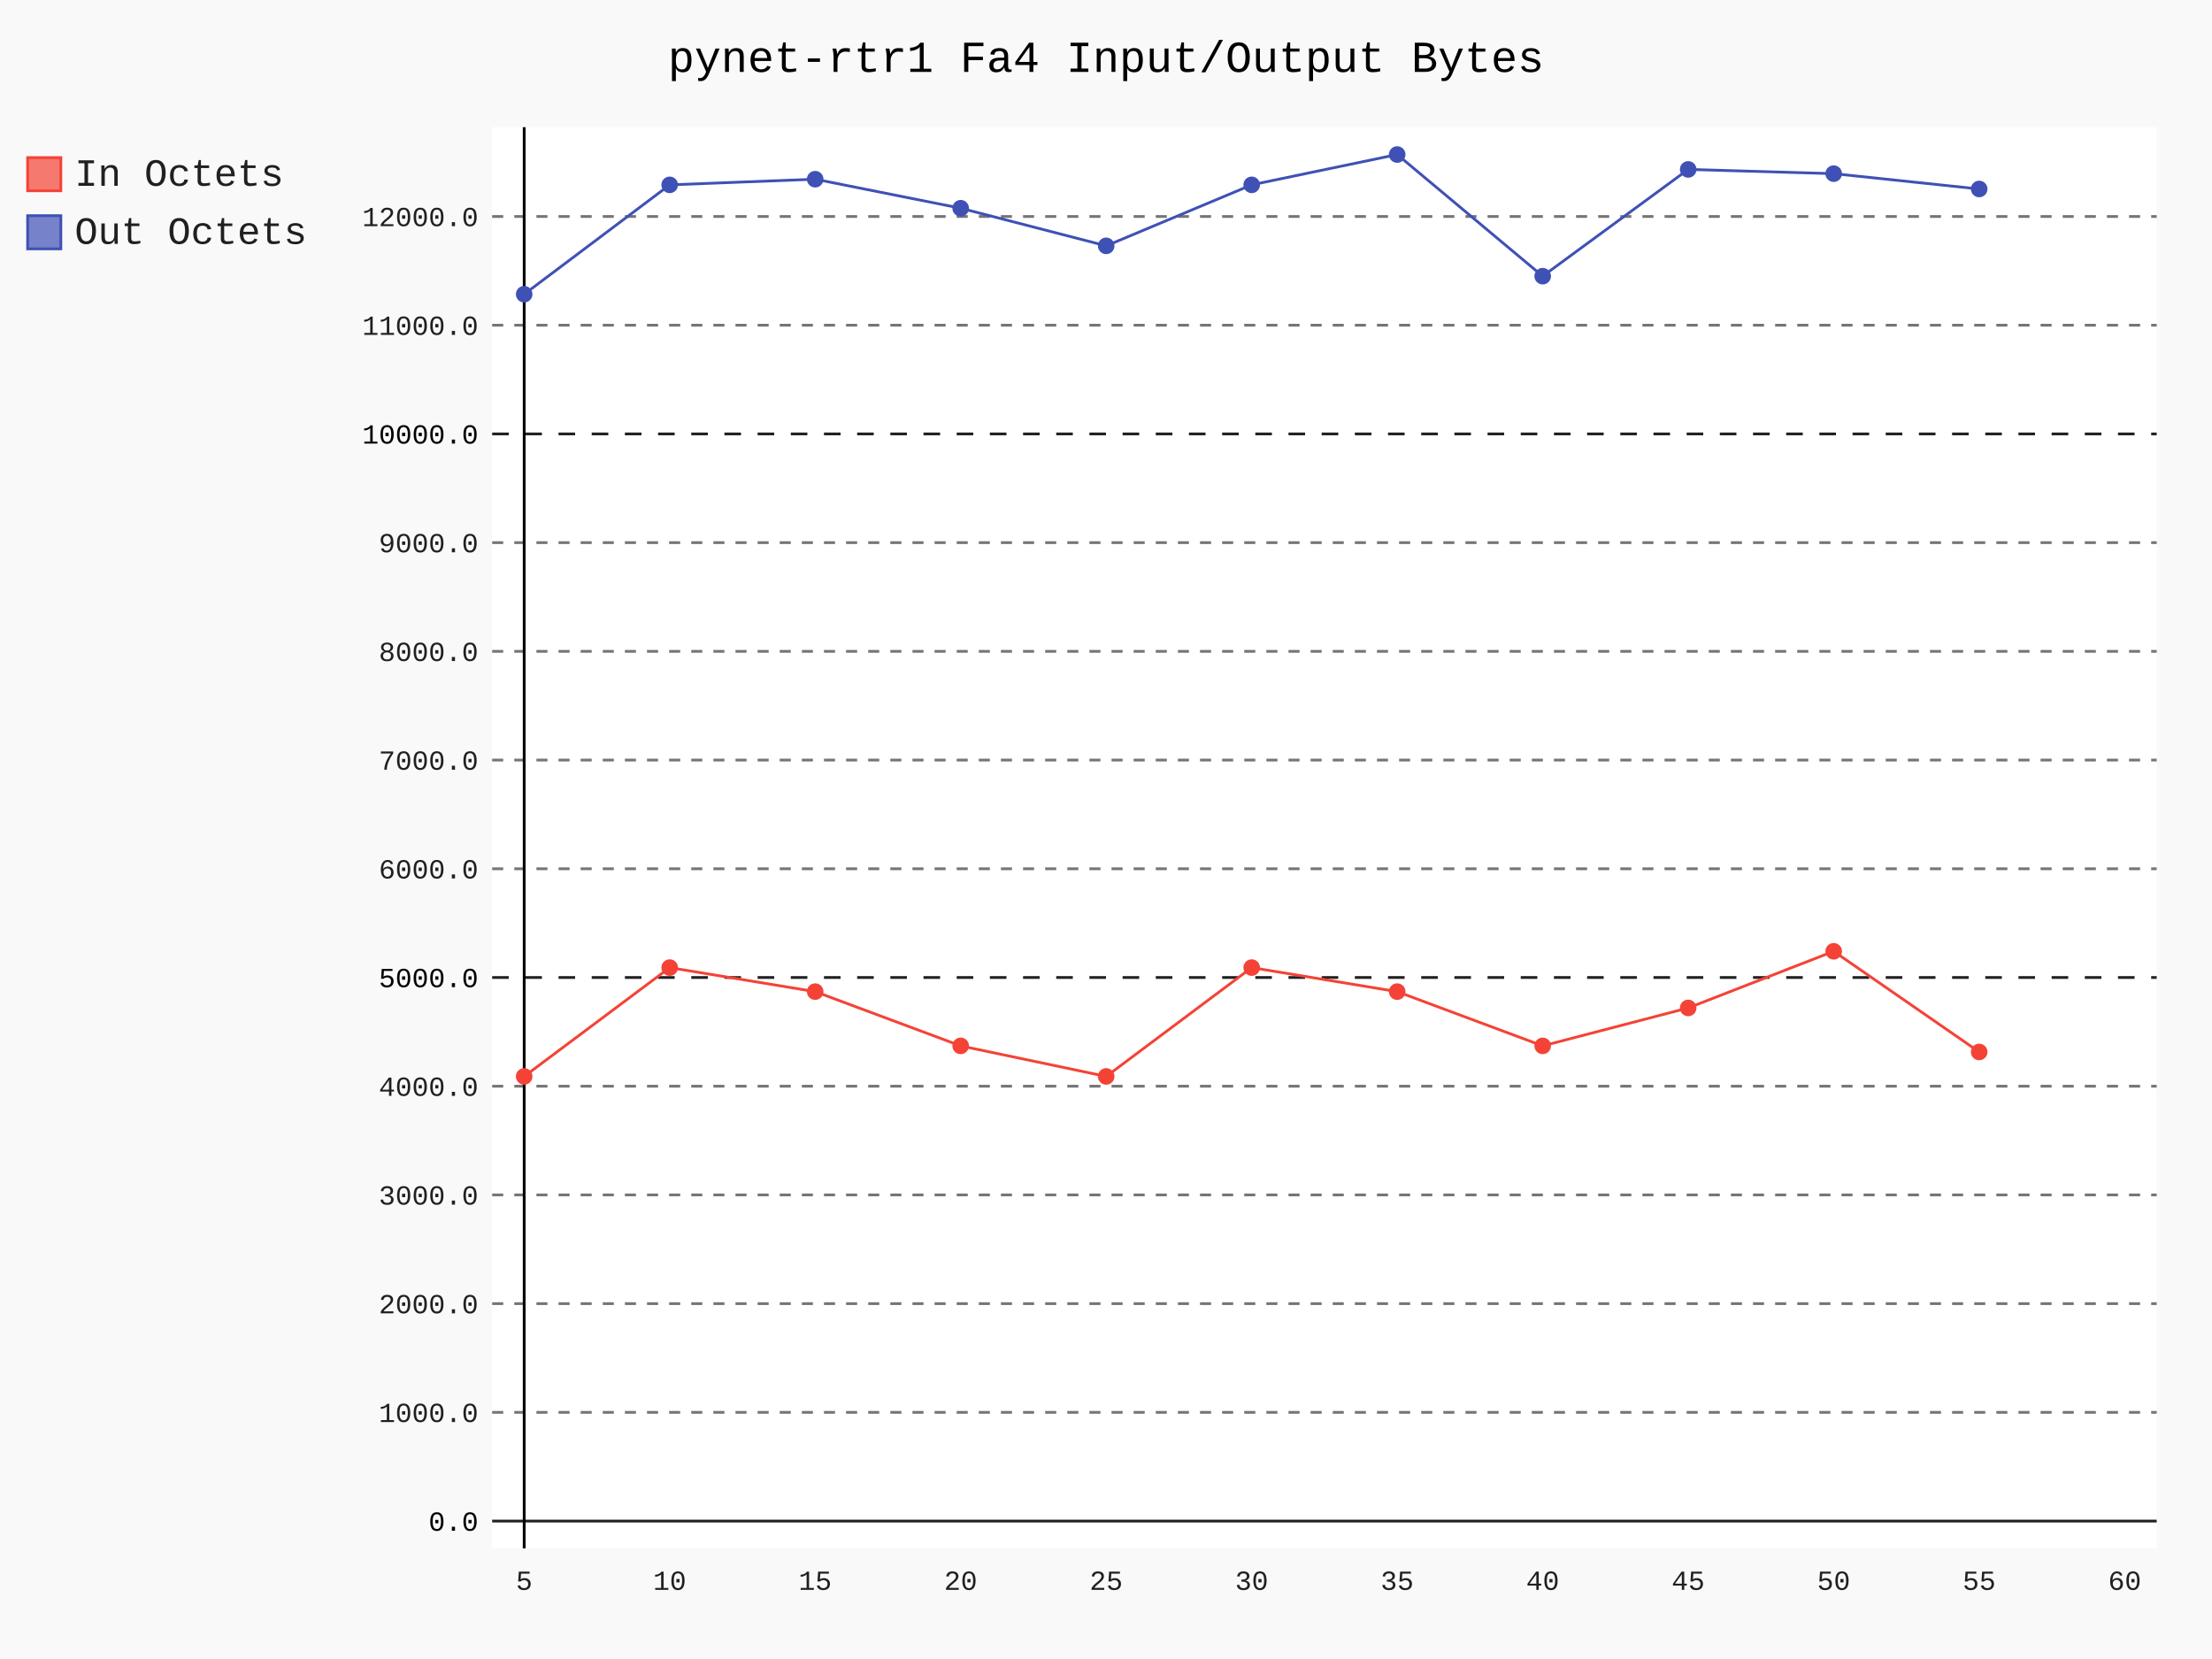
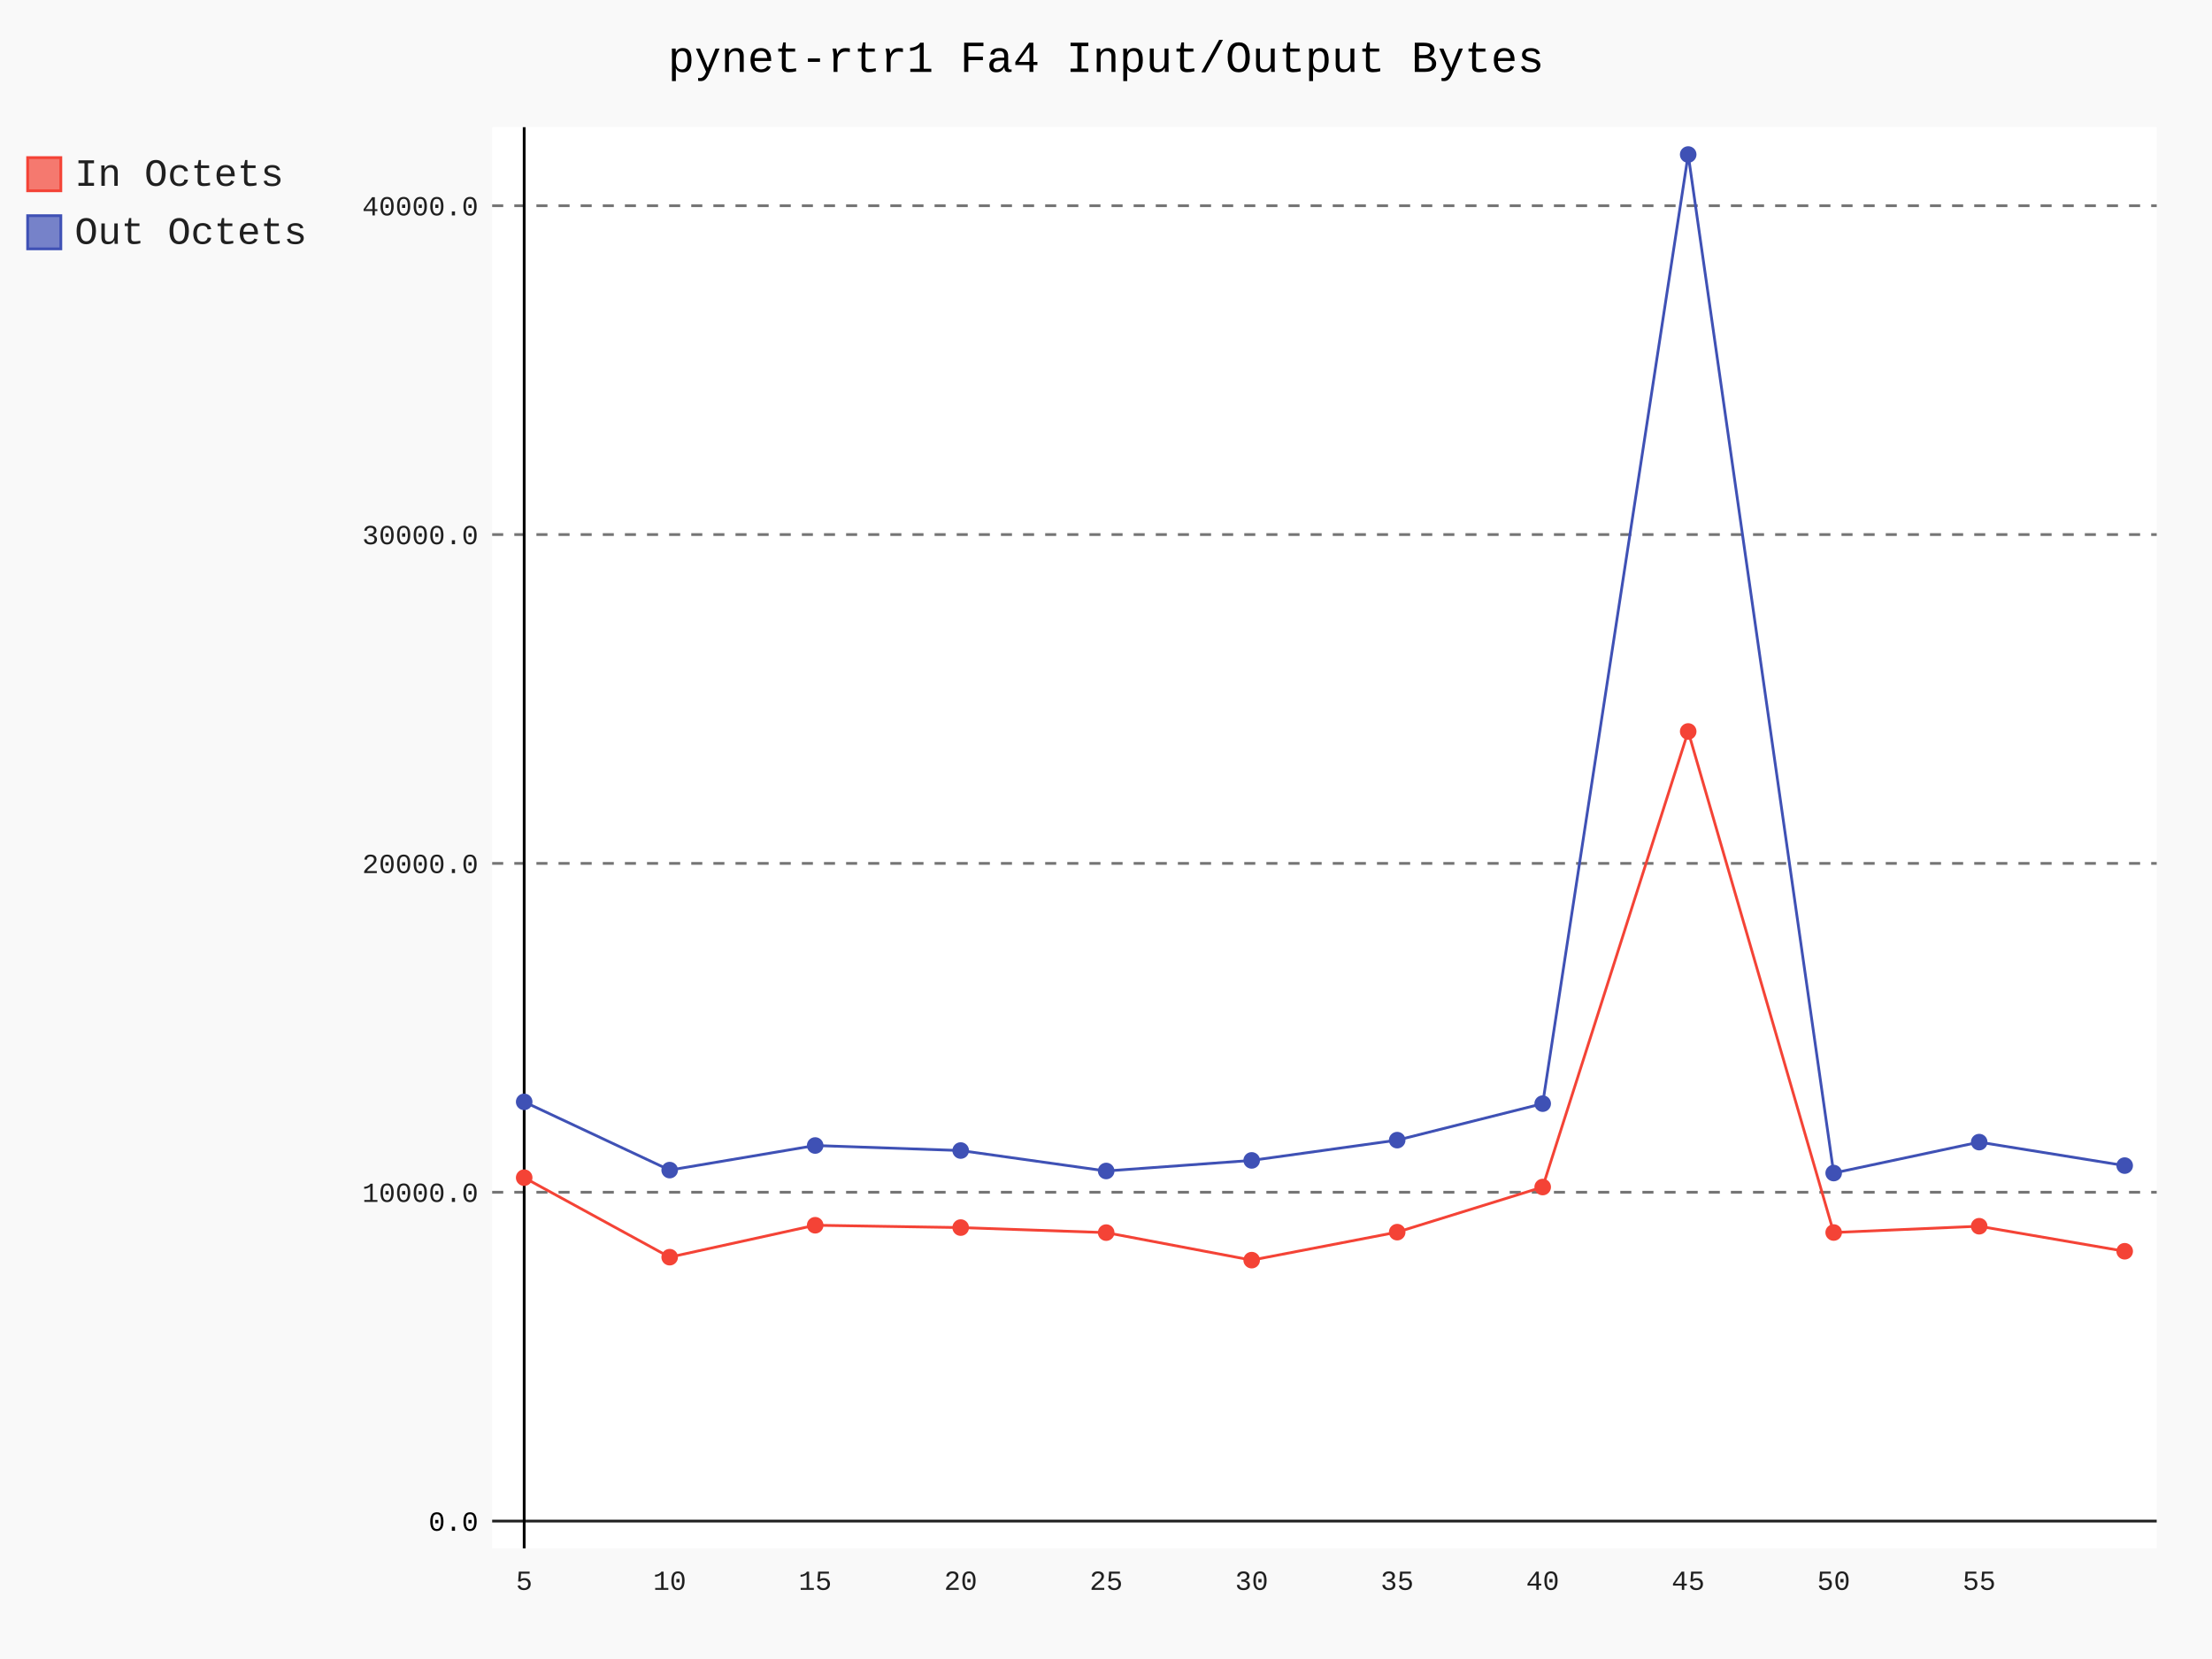
- <svg xmlns="http://www.w3.org/2000/svg" id="chart-ca7e9cd9-d728-4f5d-866c-239721bb3057" class="pygal-chart" viewBox="0 0 800 600">
+ <svg xmlns="http://www.w3.org/2000/svg" id="chart-52723995-ea2a-4885-8c32-2b1b03d750be" class="pygal-chart" viewBox="0 0 800 600">
  <defs>
-     <style type="text/css">#chart-ca7e9cd9-d728-4f5d-866c-239721bb3057{-webkit-user-select:none;-webkit-font-smoothing:antialiased;font-family:Consolas,"Liberation Mono",Menlo,Courier,monospace}#chart-ca7e9cd9-d728-4f5d-866c-239721bb3057 .title{font-family:Consolas,"Liberation Mono",Menlo,Courier,monospace;font-size:16px}#chart-ca7e9cd9-d728-4f5d-866c-239721bb3057 .legends .legend text{font-family:Consolas,"Liberation Mono",Menlo,Courier,monospace;font-size:14px}#chart-ca7e9cd9-d728-4f5d-866c-239721bb3057 .axis text{font-family:Consolas,"Liberation Mono",Menlo,Courier,monospace;font-size:10px}#chart-ca7e9cd9-d728-4f5d-866c-239721bb3057 .axis text.major{font-family:Consolas,"Liberation Mono",Menlo,Courier,monospace;font-size:10px}#chart-ca7e9cd9-d728-4f5d-866c-239721bb3057 .text-overlay text.value{font-family:Consolas,"Liberation Mono",Menlo,Courier,monospace;font-size:16px}#chart-ca7e9cd9-d728-4f5d-866c-239721bb3057 .text-overlay text.label{font-family:Consolas,"Liberation Mono",Menlo,Courier,monospace;font-size:10px}#chart-ca7e9cd9-d728-4f5d-866c-239721bb3057 .tooltip{font-family:Consolas,"Liberation Mono",Menlo,Courier,monospace;font-size:14px}#chart-ca7e9cd9-d728-4f5d-866c-239721bb3057 text.no_data{font-family:Consolas,"Liberation Mono",Menlo,Courier,monospace;font-size:64px}
- #chart-ca7e9cd9-d728-4f5d-866c-239721bb3057{background-color:rgba(249,249,249,1)}#chart-ca7e9cd9-d728-4f5d-866c-239721bb3057 path,#chart-ca7e9cd9-d728-4f5d-866c-239721bb3057 line,#chart-ca7e9cd9-d728-4f5d-866c-239721bb3057 rect,#chart-ca7e9cd9-d728-4f5d-866c-239721bb3057 circle{-webkit-transition:150ms;-moz-transition:150ms;transition:150ms}#chart-ca7e9cd9-d728-4f5d-866c-239721bb3057 .graph &gt; .background{fill:rgba(249,249,249,1)}#chart-ca7e9cd9-d728-4f5d-866c-239721bb3057 .plot &gt; .background{fill:rgba(255,255,255,1)}#chart-ca7e9cd9-d728-4f5d-866c-239721bb3057 .graph{fill:rgba(0,0,0,.87)}#chart-ca7e9cd9-d728-4f5d-866c-239721bb3057 text.no_data{fill:rgba(0,0,0,1)}#chart-ca7e9cd9-d728-4f5d-866c-239721bb3057 .title{fill:rgba(0,0,0,1)}#chart-ca7e9cd9-d728-4f5d-866c-239721bb3057 .legends .legend text{fill:rgba(0,0,0,.87)}#chart-ca7e9cd9-d728-4f5d-866c-239721bb3057 .legends .legend:hover text{fill:rgba(0,0,0,1)}#chart-ca7e9cd9-d728-4f5d-866c-239721bb3057 .axis .line{stroke:rgba(0,0,0,1)}#chart-ca7e9cd9-d728-4f5d-866c-239721bb3057 .axis .guide.line{stroke:rgba(0,0,0,.54)}#chart-ca7e9cd9-d728-4f5d-866c-239721bb3057 .axis .major.line{stroke:rgba(0,0,0,.87)}#chart-ca7e9cd9-d728-4f5d-866c-239721bb3057 .axis text.major{fill:rgba(0,0,0,1)}#chart-ca7e9cd9-d728-4f5d-866c-239721bb3057 .axis.y .guides:hover .guide.line,#chart-ca7e9cd9-d728-4f5d-866c-239721bb3057 .line-graph .axis.x .guides:hover .guide.line,#chart-ca7e9cd9-d728-4f5d-866c-239721bb3057 .stackedline-graph .axis.x .guides:hover .guide.line,#chart-ca7e9cd9-d728-4f5d-866c-239721bb3057 .xy-graph .axis.x .guides:hover .guide.line{stroke:rgba(0,0,0,1)}#chart-ca7e9cd9-d728-4f5d-866c-239721bb3057 .axis .guides:hover text{fill:rgba(0,0,0,1)}#chart-ca7e9cd9-d728-4f5d-866c-239721bb3057 .reactive{fill-opacity:.7}#chart-ca7e9cd9-d728-4f5d-866c-239721bb3057 .ci{stroke:rgba(0,0,0,.87)}#chart-ca7e9cd9-d728-4f5d-866c-239721bb3057 .reactive.active,#chart-ca7e9cd9-d728-4f5d-866c-239721bb3057 .active .reactive{fill-opacity:.8;stroke-width:4}#chart-ca7e9cd9-d728-4f5d-866c-239721bb3057 .series text{fill:rgba(0,0,0,1)}#chart-ca7e9cd9-d728-4f5d-866c-239721bb3057 .tooltip rect{fill:rgba(255,255,255,1);stroke:rgba(0,0,0,1);-webkit-transition:opacity 150ms;-moz-transition:opacity 150ms;transition:opacity 150ms}#chart-ca7e9cd9-d728-4f5d-866c-239721bb3057 .tooltip .label{fill:rgba(0,0,0,.87)}#chart-ca7e9cd9-d728-4f5d-866c-239721bb3057 .tooltip .label{fill:rgba(0,0,0,.87)}#chart-ca7e9cd9-d728-4f5d-866c-239721bb3057 .tooltip .legend{font-size:.8em;fill:rgba(0,0,0,.54)}#chart-ca7e9cd9-d728-4f5d-866c-239721bb3057 .tooltip .x_label{font-size:.6em;fill:rgba(0,0,0,1)}#chart-ca7e9cd9-d728-4f5d-866c-239721bb3057 .tooltip .xlink{font-size:.5em;text-decoration:underline}#chart-ca7e9cd9-d728-4f5d-866c-239721bb3057 .tooltip .value{font-size:1.5em}#chart-ca7e9cd9-d728-4f5d-866c-239721bb3057 .map-element{fill:rgba(255,255,255,1);stroke:rgba(0,0,0,.54) !important}#chart-ca7e9cd9-d728-4f5d-866c-239721bb3057 .map-element .reactive{fill-opacity:inherit}#chart-ca7e9cd9-d728-4f5d-866c-239721bb3057 .color-0,#chart-ca7e9cd9-d728-4f5d-866c-239721bb3057 .color-0 a:visited{stroke:#F44336;fill:#F44336}#chart-ca7e9cd9-d728-4f5d-866c-239721bb3057 .color-1,#chart-ca7e9cd9-d728-4f5d-866c-239721bb3057 .color-1 a:visited{stroke:#3F51B5;fill:#3F51B5}#chart-ca7e9cd9-d728-4f5d-866c-239721bb3057 .text-overlay .color-0 text{fill:black}#chart-ca7e9cd9-d728-4f5d-866c-239721bb3057 .text-overlay .color-1 text{fill:black}
- #chart-ca7e9cd9-d728-4f5d-866c-239721bb3057 text.no_data{text-anchor:middle}#chart-ca7e9cd9-d728-4f5d-866c-239721bb3057 .guide.line{fill:none}#chart-ca7e9cd9-d728-4f5d-866c-239721bb3057 .centered{text-anchor:middle}#chart-ca7e9cd9-d728-4f5d-866c-239721bb3057 .title{text-anchor:middle}#chart-ca7e9cd9-d728-4f5d-866c-239721bb3057 .legends .legend text{fill-opacity:1}#chart-ca7e9cd9-d728-4f5d-866c-239721bb3057 .axis.x text{text-anchor:middle}#chart-ca7e9cd9-d728-4f5d-866c-239721bb3057 .axis.x:not(.web) text[transform]{text-anchor:start}#chart-ca7e9cd9-d728-4f5d-866c-239721bb3057 .axis.x:not(.web) text[transform].backwards{text-anchor:end}#chart-ca7e9cd9-d728-4f5d-866c-239721bb3057 .axis.y text{text-anchor:end}#chart-ca7e9cd9-d728-4f5d-866c-239721bb3057 .axis.y text[transform].backwards{text-anchor:start}#chart-ca7e9cd9-d728-4f5d-866c-239721bb3057 .axis.y2 text{text-anchor:start}#chart-ca7e9cd9-d728-4f5d-866c-239721bb3057 .axis.y2 text[transform].backwards{text-anchor:end}#chart-ca7e9cd9-d728-4f5d-866c-239721bb3057 .axis .guide.line{stroke-dasharray:4,4}#chart-ca7e9cd9-d728-4f5d-866c-239721bb3057 .axis .major.guide.line{stroke-dasharray:6,6}#chart-ca7e9cd9-d728-4f5d-866c-239721bb3057 .horizontal .axis.y .guide.line,#chart-ca7e9cd9-d728-4f5d-866c-239721bb3057 .horizontal .axis.y2 .guide.line,#chart-ca7e9cd9-d728-4f5d-866c-239721bb3057 .vertical .axis.x .guide.line{opacity:0}#chart-ca7e9cd9-d728-4f5d-866c-239721bb3057 .horizontal .axis.always_show .guide.line,#chart-ca7e9cd9-d728-4f5d-866c-239721bb3057 .vertical .axis.always_show .guide.line{opacity:1 !important}#chart-ca7e9cd9-d728-4f5d-866c-239721bb3057 .axis.y .guides:hover .guide.line,#chart-ca7e9cd9-d728-4f5d-866c-239721bb3057 .axis.y2 .guides:hover .guide.line,#chart-ca7e9cd9-d728-4f5d-866c-239721bb3057 .axis.x .guides:hover .guide.line{opacity:1}#chart-ca7e9cd9-d728-4f5d-866c-239721bb3057 .axis .guides:hover text{opacity:1}#chart-ca7e9cd9-d728-4f5d-866c-239721bb3057 .nofill{fill:none}#chart-ca7e9cd9-d728-4f5d-866c-239721bb3057 .subtle-fill{fill-opacity:.2}#chart-ca7e9cd9-d728-4f5d-866c-239721bb3057 .dot{stroke-width:1px;fill-opacity:1}#chart-ca7e9cd9-d728-4f5d-866c-239721bb3057 .dot.active{stroke-width:5px}#chart-ca7e9cd9-d728-4f5d-866c-239721bb3057 .dot.negative{fill:transparent}#chart-ca7e9cd9-d728-4f5d-866c-239721bb3057 text,#chart-ca7e9cd9-d728-4f5d-866c-239721bb3057 tspan{stroke:none !important}#chart-ca7e9cd9-d728-4f5d-866c-239721bb3057 .series text.active{opacity:1}#chart-ca7e9cd9-d728-4f5d-866c-239721bb3057 .tooltip rect{fill-opacity:.95;stroke-width:.5}#chart-ca7e9cd9-d728-4f5d-866c-239721bb3057 .tooltip text{fill-opacity:1}#chart-ca7e9cd9-d728-4f5d-866c-239721bb3057 .showable{visibility:hidden}#chart-ca7e9cd9-d728-4f5d-866c-239721bb3057 .showable.shown{visibility:visible}</style>
+     <style type="text/css">#chart-52723995-ea2a-4885-8c32-2b1b03d750be{-webkit-user-select:none;-webkit-font-smoothing:antialiased;font-family:Consolas,"Liberation Mono",Menlo,Courier,monospace}#chart-52723995-ea2a-4885-8c32-2b1b03d750be .title{font-family:Consolas,"Liberation Mono",Menlo,Courier,monospace;font-size:16px}#chart-52723995-ea2a-4885-8c32-2b1b03d750be .legends .legend text{font-family:Consolas,"Liberation Mono",Menlo,Courier,monospace;font-size:14px}#chart-52723995-ea2a-4885-8c32-2b1b03d750be .axis text{font-family:Consolas,"Liberation Mono",Menlo,Courier,monospace;font-size:10px}#chart-52723995-ea2a-4885-8c32-2b1b03d750be .axis text.major{font-family:Consolas,"Liberation Mono",Menlo,Courier,monospace;font-size:10px}#chart-52723995-ea2a-4885-8c32-2b1b03d750be .text-overlay text.value{font-family:Consolas,"Liberation Mono",Menlo,Courier,monospace;font-size:16px}#chart-52723995-ea2a-4885-8c32-2b1b03d750be .text-overlay text.label{font-family:Consolas,"Liberation Mono",Menlo,Courier,monospace;font-size:10px}#chart-52723995-ea2a-4885-8c32-2b1b03d750be .tooltip{font-family:Consolas,"Liberation Mono",Menlo,Courier,monospace;font-size:14px}#chart-52723995-ea2a-4885-8c32-2b1b03d750be text.no_data{font-family:Consolas,"Liberation Mono",Menlo,Courier,monospace;font-size:64px}
+ #chart-52723995-ea2a-4885-8c32-2b1b03d750be{background-color:rgba(249,249,249,1)}#chart-52723995-ea2a-4885-8c32-2b1b03d750be path,#chart-52723995-ea2a-4885-8c32-2b1b03d750be line,#chart-52723995-ea2a-4885-8c32-2b1b03d750be rect,#chart-52723995-ea2a-4885-8c32-2b1b03d750be circle{-webkit-transition:150ms;-moz-transition:150ms;transition:150ms}#chart-52723995-ea2a-4885-8c32-2b1b03d750be .graph &gt; .background{fill:rgba(249,249,249,1)}#chart-52723995-ea2a-4885-8c32-2b1b03d750be .plot &gt; .background{fill:rgba(255,255,255,1)}#chart-52723995-ea2a-4885-8c32-2b1b03d750be .graph{fill:rgba(0,0,0,.87)}#chart-52723995-ea2a-4885-8c32-2b1b03d750be text.no_data{fill:rgba(0,0,0,1)}#chart-52723995-ea2a-4885-8c32-2b1b03d750be .title{fill:rgba(0,0,0,1)}#chart-52723995-ea2a-4885-8c32-2b1b03d750be .legends .legend text{fill:rgba(0,0,0,.87)}#chart-52723995-ea2a-4885-8c32-2b1b03d750be .legends .legend:hover text{fill:rgba(0,0,0,1)}#chart-52723995-ea2a-4885-8c32-2b1b03d750be .axis .line{stroke:rgba(0,0,0,1)}#chart-52723995-ea2a-4885-8c32-2b1b03d750be .axis .guide.line{stroke:rgba(0,0,0,.54)}#chart-52723995-ea2a-4885-8c32-2b1b03d750be .axis .major.line{stroke:rgba(0,0,0,.87)}#chart-52723995-ea2a-4885-8c32-2b1b03d750be .axis text.major{fill:rgba(0,0,0,1)}#chart-52723995-ea2a-4885-8c32-2b1b03d750be .axis.y .guides:hover .guide.line,#chart-52723995-ea2a-4885-8c32-2b1b03d750be .line-graph .axis.x .guides:hover .guide.line,#chart-52723995-ea2a-4885-8c32-2b1b03d750be .stackedline-graph .axis.x .guides:hover .guide.line,#chart-52723995-ea2a-4885-8c32-2b1b03d750be .xy-graph .axis.x .guides:hover .guide.line{stroke:rgba(0,0,0,1)}#chart-52723995-ea2a-4885-8c32-2b1b03d750be .axis .guides:hover text{fill:rgba(0,0,0,1)}#chart-52723995-ea2a-4885-8c32-2b1b03d750be .reactive{fill-opacity:.7}#chart-52723995-ea2a-4885-8c32-2b1b03d750be .ci{stroke:rgba(0,0,0,.87)}#chart-52723995-ea2a-4885-8c32-2b1b03d750be .reactive.active,#chart-52723995-ea2a-4885-8c32-2b1b03d750be .active .reactive{fill-opacity:.8;stroke-width:4}#chart-52723995-ea2a-4885-8c32-2b1b03d750be .series text{fill:rgba(0,0,0,1)}#chart-52723995-ea2a-4885-8c32-2b1b03d750be .tooltip rect{fill:rgba(255,255,255,1);stroke:rgba(0,0,0,1);-webkit-transition:opacity 150ms;-moz-transition:opacity 150ms;transition:opacity 150ms}#chart-52723995-ea2a-4885-8c32-2b1b03d750be .tooltip .label{fill:rgba(0,0,0,.87)}#chart-52723995-ea2a-4885-8c32-2b1b03d750be .tooltip .label{fill:rgba(0,0,0,.87)}#chart-52723995-ea2a-4885-8c32-2b1b03d750be .tooltip .legend{font-size:.8em;fill:rgba(0,0,0,.54)}#chart-52723995-ea2a-4885-8c32-2b1b03d750be .tooltip .x_label{font-size:.6em;fill:rgba(0,0,0,1)}#chart-52723995-ea2a-4885-8c32-2b1b03d750be .tooltip .xlink{font-size:.5em;text-decoration:underline}#chart-52723995-ea2a-4885-8c32-2b1b03d750be .tooltip .value{font-size:1.5em}#chart-52723995-ea2a-4885-8c32-2b1b03d750be .map-element{fill:rgba(255,255,255,1);stroke:rgba(0,0,0,.54) !important}#chart-52723995-ea2a-4885-8c32-2b1b03d750be .map-element .reactive{fill-opacity:inherit}#chart-52723995-ea2a-4885-8c32-2b1b03d750be .color-0,#chart-52723995-ea2a-4885-8c32-2b1b03d750be .color-0 a:visited{stroke:#F44336;fill:#F44336}#chart-52723995-ea2a-4885-8c32-2b1b03d750be .color-1,#chart-52723995-ea2a-4885-8c32-2b1b03d750be .color-1 a:visited{stroke:#3F51B5;fill:#3F51B5}#chart-52723995-ea2a-4885-8c32-2b1b03d750be .text-overlay .color-0 text{fill:black}#chart-52723995-ea2a-4885-8c32-2b1b03d750be .text-overlay .color-1 text{fill:black}
+ #chart-52723995-ea2a-4885-8c32-2b1b03d750be text.no_data{text-anchor:middle}#chart-52723995-ea2a-4885-8c32-2b1b03d750be .guide.line{fill:none}#chart-52723995-ea2a-4885-8c32-2b1b03d750be .centered{text-anchor:middle}#chart-52723995-ea2a-4885-8c32-2b1b03d750be .title{text-anchor:middle}#chart-52723995-ea2a-4885-8c32-2b1b03d750be .legends .legend text{fill-opacity:1}#chart-52723995-ea2a-4885-8c32-2b1b03d750be .axis.x text{text-anchor:middle}#chart-52723995-ea2a-4885-8c32-2b1b03d750be .axis.x:not(.web) text[transform]{text-anchor:start}#chart-52723995-ea2a-4885-8c32-2b1b03d750be .axis.x:not(.web) text[transform].backwards{text-anchor:end}#chart-52723995-ea2a-4885-8c32-2b1b03d750be .axis.y text{text-anchor:end}#chart-52723995-ea2a-4885-8c32-2b1b03d750be .axis.y text[transform].backwards{text-anchor:start}#chart-52723995-ea2a-4885-8c32-2b1b03d750be .axis.y2 text{text-anchor:start}#chart-52723995-ea2a-4885-8c32-2b1b03d750be .axis.y2 text[transform].backwards{text-anchor:end}#chart-52723995-ea2a-4885-8c32-2b1b03d750be .axis .guide.line{stroke-dasharray:4,4}#chart-52723995-ea2a-4885-8c32-2b1b03d750be .axis .major.guide.line{stroke-dasharray:6,6}#chart-52723995-ea2a-4885-8c32-2b1b03d750be .horizontal .axis.y .guide.line,#chart-52723995-ea2a-4885-8c32-2b1b03d750be .horizontal .axis.y2 .guide.line,#chart-52723995-ea2a-4885-8c32-2b1b03d750be .vertical .axis.x .guide.line{opacity:0}#chart-52723995-ea2a-4885-8c32-2b1b03d750be .horizontal .axis.always_show .guide.line,#chart-52723995-ea2a-4885-8c32-2b1b03d750be .vertical .axis.always_show .guide.line{opacity:1 !important}#chart-52723995-ea2a-4885-8c32-2b1b03d750be .axis.y .guides:hover .guide.line,#chart-52723995-ea2a-4885-8c32-2b1b03d750be .axis.y2 .guides:hover .guide.line,#chart-52723995-ea2a-4885-8c32-2b1b03d750be .axis.x .guides:hover .guide.line{opacity:1}#chart-52723995-ea2a-4885-8c32-2b1b03d750be .axis .guides:hover text{opacity:1}#chart-52723995-ea2a-4885-8c32-2b1b03d750be .nofill{fill:none}#chart-52723995-ea2a-4885-8c32-2b1b03d750be .subtle-fill{fill-opacity:.2}#chart-52723995-ea2a-4885-8c32-2b1b03d750be .dot{stroke-width:1px;fill-opacity:1}#chart-52723995-ea2a-4885-8c32-2b1b03d750be .dot.active{stroke-width:5px}#chart-52723995-ea2a-4885-8c32-2b1b03d750be .dot.negative{fill:transparent}#chart-52723995-ea2a-4885-8c32-2b1b03d750be text,#chart-52723995-ea2a-4885-8c32-2b1b03d750be tspan{stroke:none !important}#chart-52723995-ea2a-4885-8c32-2b1b03d750be .series text.active{opacity:1}#chart-52723995-ea2a-4885-8c32-2b1b03d750be .tooltip rect{fill-opacity:.95;stroke-width:.5}#chart-52723995-ea2a-4885-8c32-2b1b03d750be .tooltip text{fill-opacity:1}#chart-52723995-ea2a-4885-8c32-2b1b03d750be .showable{visibility:hidden}#chart-52723995-ea2a-4885-8c32-2b1b03d750be .showable.shown{visibility:visible}</style>
  </defs>
  <g class="graph line-graph vertical">
    <rect class="background" height="600" width="800" x="0" y="0" />
    <g class="plot" transform="translate(178, 46)">
      <rect class="background" height="514" width="602.0" x="0" y="0" />
      <g class="axis y">
        <g class="guides">
          <path class="major line" d="M0 504.115 h602" />
          <text class="major" x="-5" y="507.615">0.0</text>
        </g>
        <g class="guides">
-           <path class="guide line" d="M0 464.797 h602" />
-           <text class="" x="-5" y="468.297">1000.0</text>
+           <path class="guide line" d="M0 385.187 h602" />
+           <text class="" x="-5" y="388.687">10000.0</text>
        </g>
        <g class="guides">
-           <path class="guide line" d="M0 425.479 h602" />
-           <text class="" x="-5" y="428.979">2000.0</text>
+           <path class="guide line" d="M0 266.259 h602" />
+           <text class="" x="-5" y="269.759">20000.0</text>
        </g>
        <g class="guides">
-           <path class="guide line" d="M0 386.161 h602" />
-           <text class="" x="-5" y="389.661">3000.0</text>
+           <path class="guide line" d="M0 147.33 h602" />
+           <text class="" x="-5" y="150.83">30000.0</text>
        </g>
        <g class="guides">
-           <path class="guide line" d="M0 346.842 h602" />
-           <text class="" x="-5" y="350.342">4000.0</text>
-         </g>
-         <g class="guides">
-           <path class="major guide line" d="M0 307.524 h602" />
-           <text class="major" x="-5" y="311.024">5000.0</text>
-         </g>
-         <g class="guides">
-           <path class="guide line" d="M0 268.206 h602" />
-           <text class="" x="-5" y="271.706">6000.0</text>
-         </g>
-         <g class="guides">
-           <path class="guide line" d="M0 228.887 h602" />
-           <text class="" x="-5" y="232.387">7000.0</text>
-         </g>
-         <g class="guides">
-           <path class="guide line" d="M0 189.569 h602" />
-           <text class="" x="-5" y="193.069">8000.0</text>
-         </g>
-         <g class="guides">
-           <path class="guide line" d="M0 150.251 h602" />
-           <text class="" x="-5" y="153.751">9000.0</text>
-         </g>
-         <g class="guides">
-           <path class="major guide line" d="M0 110.933 h602" />
-           <text class="major" x="-5" y="114.433">10000.0</text>
-         </g>
-         <g class="guides">
-           <path class="guide line" d="M0 71.614 h602" />
-           <text class="" x="-5" y="75.114">11000.0</text>
-         </g>
-         <g class="guides">
-           <path class="guide line" d="M0 32.296 h602" />
-           <text class="" x="-5" y="35.796">12000.0</text>
+           <path class="guide line" d="M0 28.402 h602" />
+           <text class="" x="-5" y="31.902">40000.0</text>
        </g>
      </g>
      <g class="axis x">
        <g class="guides">
          <path class="line" d="M11.577 0 v514" />
          <text class="" x="11.577" y="529.0">5</text>
        </g>
        <g class="guides">
          <path class="guide line" d="M64.199 0 v514" />
          <text class="" x="64.199" y="529.0">10</text>
        </g>
        <g class="guides">
          <path class="guide line" d="M116.822 0 v514" />
          <text class="" x="116.822" y="529.0">15</text>
        </g>
        <g class="guides">
          <path class="guide line" d="M169.444 0 v514" />
          <text class="" x="169.444" y="529.0">20</text>
        </g>
        <g class="guides">
          <path class="guide line" d="M222.066 0 v514" />
          <text class="" x="222.066" y="529.0">25</text>
        </g>
        <g class="guides">
          <path class="guide line" d="M274.689 0 v514" />
          <text class="" x="274.689" y="529.0">30</text>
        </g>
        <g class="guides">
          <path class="guide line" d="M327.311 0 v514" />
          <text class="" x="327.311" y="529.0">35</text>
        </g>
        <g class="guides">
          <path class="guide line" d="M379.934 0 v514" />
          <text class="" x="379.934" y="529.0">40</text>
        </g>
        <g class="guides">
          <path class="guide line" d="M432.556 0 v514" />
          <text class="" x="432.556" y="529.0">45</text>
        </g>
        <g class="guides">
          <path class="guide line" d="M485.178 0 v514" />
          <text class="" x="485.178" y="529.0">50</text>
        </g>
        <g class="guides">
          <path class="guide line" d="M537.801 0 v514" />
          <text class="" x="537.801" y="529.0">55</text>
        </g>
-         <g class="guides">
-           <path class="guide line" d="M590.423 0 v514" />
-           <text class="" x="590.423" y="529.0">60</text>
-         </g>
      </g>
      <g class="series serie-0 color-0">
-         <path class="line reactive nofill" d="M11.577 343.304 L64.199 303.946 116.822 312.635 169.444 332.255 222.066 343.304 274.689 303.946 327.311 312.635 379.934 332.255 432.556 318.533 485.178 298.048 537.801 334.457" />
+         <path class="line reactive nofill" d="M11.577 379.918 L64.199 408.675 116.822 397.127 169.444 397.972 222.066 399.791 274.689 409.746 327.311 399.625 379.934 383.308 432.556 218.545 485.178 399.756 537.801 397.484 590.423 406.535" />
      </g>
      <g class="series serie-1 color-1">
-         <path class="line reactive nofill" d="M11.577 60.409 L64.199 20.854 116.822 18.81 169.444 29.308 222.066 42.912 274.689 20.854 327.311 9.885 379.934 53.882 432.556 15.271 485.178 16.805 537.801 22.349" />
+         <path class="line reactive nofill" d="M11.577 352.505 L64.199 377.183 116.822 368.287 169.444 370.107 222.066 377.504 274.689 373.675 327.311 366.349 379.934 353.148 432.556 9.885 485.178 378.253 537.801 367.062 590.423 375.554" />
      </g>
    </g>
    <g class="titles">
      <text class="title plot_title" x="400.0" y="26">pynet-rtr1 Fa4 Input/Output Bytes</text>
    </g>
    <g class="plot overlay" transform="translate(178, 46)">
      <g class="series serie-0 color-0">
        <g class="dots">
-           <circle class="dot reactive tooltip-trigger" cx="11.577" cy="343.304" r="2.5" />
+           <circle class="dot reactive tooltip-trigger" cx="11.577" cy="379.918" r="2.5" />
        </g>
        <g class="dots">
-           <circle class="dot reactive tooltip-trigger" cx="64.199" cy="303.946" r="2.5" />
+           <circle class="dot reactive tooltip-trigger" cx="64.199" cy="408.675" r="2.5" />
        </g>
        <g class="dots">
-           <circle class="dot reactive tooltip-trigger" cx="116.822" cy="312.635" r="2.5" />
+           <circle class="dot reactive tooltip-trigger" cx="116.822" cy="397.127" r="2.5" />
        </g>
        <g class="dots">
-           <circle class="dot reactive tooltip-trigger" cx="169.444" cy="332.255" r="2.5" />
+           <circle class="dot reactive tooltip-trigger" cx="169.444" cy="397.972" r="2.5" />
        </g>
        <g class="dots">
-           <circle class="dot reactive tooltip-trigger" cx="222.066" cy="343.304" r="2.5" />
+           <circle class="dot reactive tooltip-trigger" cx="222.066" cy="399.791" r="2.5" />
        </g>
        <g class="dots">
-           <circle class="dot reactive tooltip-trigger" cx="274.689" cy="303.946" r="2.5" />
+           <circle class="dot reactive tooltip-trigger" cx="274.689" cy="409.746" r="2.5" />
        </g>
        <g class="dots">
-           <circle class="dot reactive tooltip-trigger" cx="327.311" cy="312.635" r="2.5" />
+           <circle class="dot reactive tooltip-trigger" cx="327.311" cy="399.625" r="2.5" />
        </g>
        <g class="dots">
-           <circle class="dot reactive tooltip-trigger" cx="379.934" cy="332.255" r="2.5" />
+           <circle class="dot reactive tooltip-trigger" cx="379.934" cy="383.308" r="2.5" />
        </g>
        <g class="dots">
-           <circle class="dot reactive tooltip-trigger" cx="432.556" cy="318.533" r="2.5" />
+           <circle class="dot reactive tooltip-trigger" cx="432.556" cy="218.545" r="2.5" />
        </g>
        <g class="dots">
-           <circle class="dot reactive tooltip-trigger" cx="485.178" cy="298.048" r="2.5" />
+           <circle class="dot reactive tooltip-trigger" cx="485.178" cy="399.756" r="2.5" />
        </g>
        <g class="dots">
-           <circle class="dot reactive tooltip-trigger" cx="537.801" cy="334.457" r="2.5" />
+           <circle class="dot reactive tooltip-trigger" cx="537.801" cy="397.484" r="2.5" />
+         </g>
+         <g class="dots">
+           <circle class="dot reactive tooltip-trigger" cx="590.423" cy="406.535" r="2.5" />
        </g>
      </g>
      <g class="series serie-1 color-1">
        <g class="dots">
-           <circle class="dot reactive tooltip-trigger" cx="11.577" cy="60.409" r="2.5" />
+           <circle class="dot reactive tooltip-trigger" cx="11.577" cy="352.505" r="2.5" />
        </g>
        <g class="dots">
-           <circle class="dot reactive tooltip-trigger" cx="64.199" cy="20.854" r="2.5" />
+           <circle class="dot reactive tooltip-trigger" cx="64.199" cy="377.183" r="2.5" />
        </g>
        <g class="dots">
-           <circle class="dot reactive tooltip-trigger" cx="116.822" cy="18.81" r="2.5" />
+           <circle class="dot reactive tooltip-trigger" cx="116.822" cy="368.287" r="2.5" />
        </g>
        <g class="dots">
-           <circle class="dot reactive tooltip-trigger" cx="169.444" cy="29.308" r="2.5" />
+           <circle class="dot reactive tooltip-trigger" cx="169.444" cy="370.107" r="2.5" />
        </g>
        <g class="dots">
-           <circle class="dot reactive tooltip-trigger" cx="222.066" cy="42.912" r="2.5" />
+           <circle class="dot reactive tooltip-trigger" cx="222.066" cy="377.504" r="2.5" />
        </g>
        <g class="dots">
-           <circle class="dot reactive tooltip-trigger" cx="274.689" cy="20.854" r="2.5" />
+           <circle class="dot reactive tooltip-trigger" cx="274.689" cy="373.675" r="2.5" />
        </g>
        <g class="dots">
-           <circle class="dot reactive tooltip-trigger" cx="327.311" cy="9.885" r="2.5" />
+           <circle class="dot reactive tooltip-trigger" cx="327.311" cy="366.349" r="2.5" />
        </g>
        <g class="dots">
-           <circle class="dot reactive tooltip-trigger" cx="379.934" cy="53.882" r="2.5" />
+           <circle class="dot reactive tooltip-trigger" cx="379.934" cy="353.148" r="2.5" />
        </g>
        <g class="dots">
-           <circle class="dot reactive tooltip-trigger" cx="432.556" cy="15.271" r="2.5" />
+           <circle class="dot reactive tooltip-trigger" cx="432.556" cy="9.885" r="2.5" />
        </g>
        <g class="dots">
-           <circle class="dot reactive tooltip-trigger" cx="485.178" cy="16.805" r="2.5" />
+           <circle class="dot reactive tooltip-trigger" cx="485.178" cy="378.253" r="2.5" />
        </g>
        <g class="dots">
-           <circle class="dot reactive tooltip-trigger" cx="537.801" cy="22.349" r="2.5" />
+           <circle class="dot reactive tooltip-trigger" cx="537.801" cy="367.062" r="2.5" />
+         </g>
+         <g class="dots">
+           <circle class="dot reactive tooltip-trigger" cx="590.423" cy="375.554" r="2.5" />
        </g>
      </g>
    </g>
    <g class="plot text-overlay" transform="translate(178, 46)">
      <g class="series serie-0 color-0" />
      <g class="series serie-1 color-1" />
    </g>
    <g class="plot tooltip-overlay" transform="translate(178, 46)">
      <g class="tooltip" style="opacity: 0" transform="translate(0 0)">
        <rect class="tooltip-box" height="0" rx="0" ry="0" width="0" />
        <g class="text" />
      </g>
    </g>
    <g class="legends" transform="translate(10, 56)">
      <g class="legend reactive activate-serie" id="activate-serie-0">
        <rect class="color-0 reactive" height="12" width="12" x="0.0" y="1.0" />
        <text x="17.0" y="11.2">In Octets</text>
      </g>
      <g class="legend reactive activate-serie" id="activate-serie-1">
        <rect class="color-1 reactive" height="12" width="12" x="0.0" y="22.0" />
        <text x="17.0" y="32.2">Out Octets</text>
      </g>
    </g>
    <g class="legends" transform="translate(790, 56)" />
  </g>
</svg>
